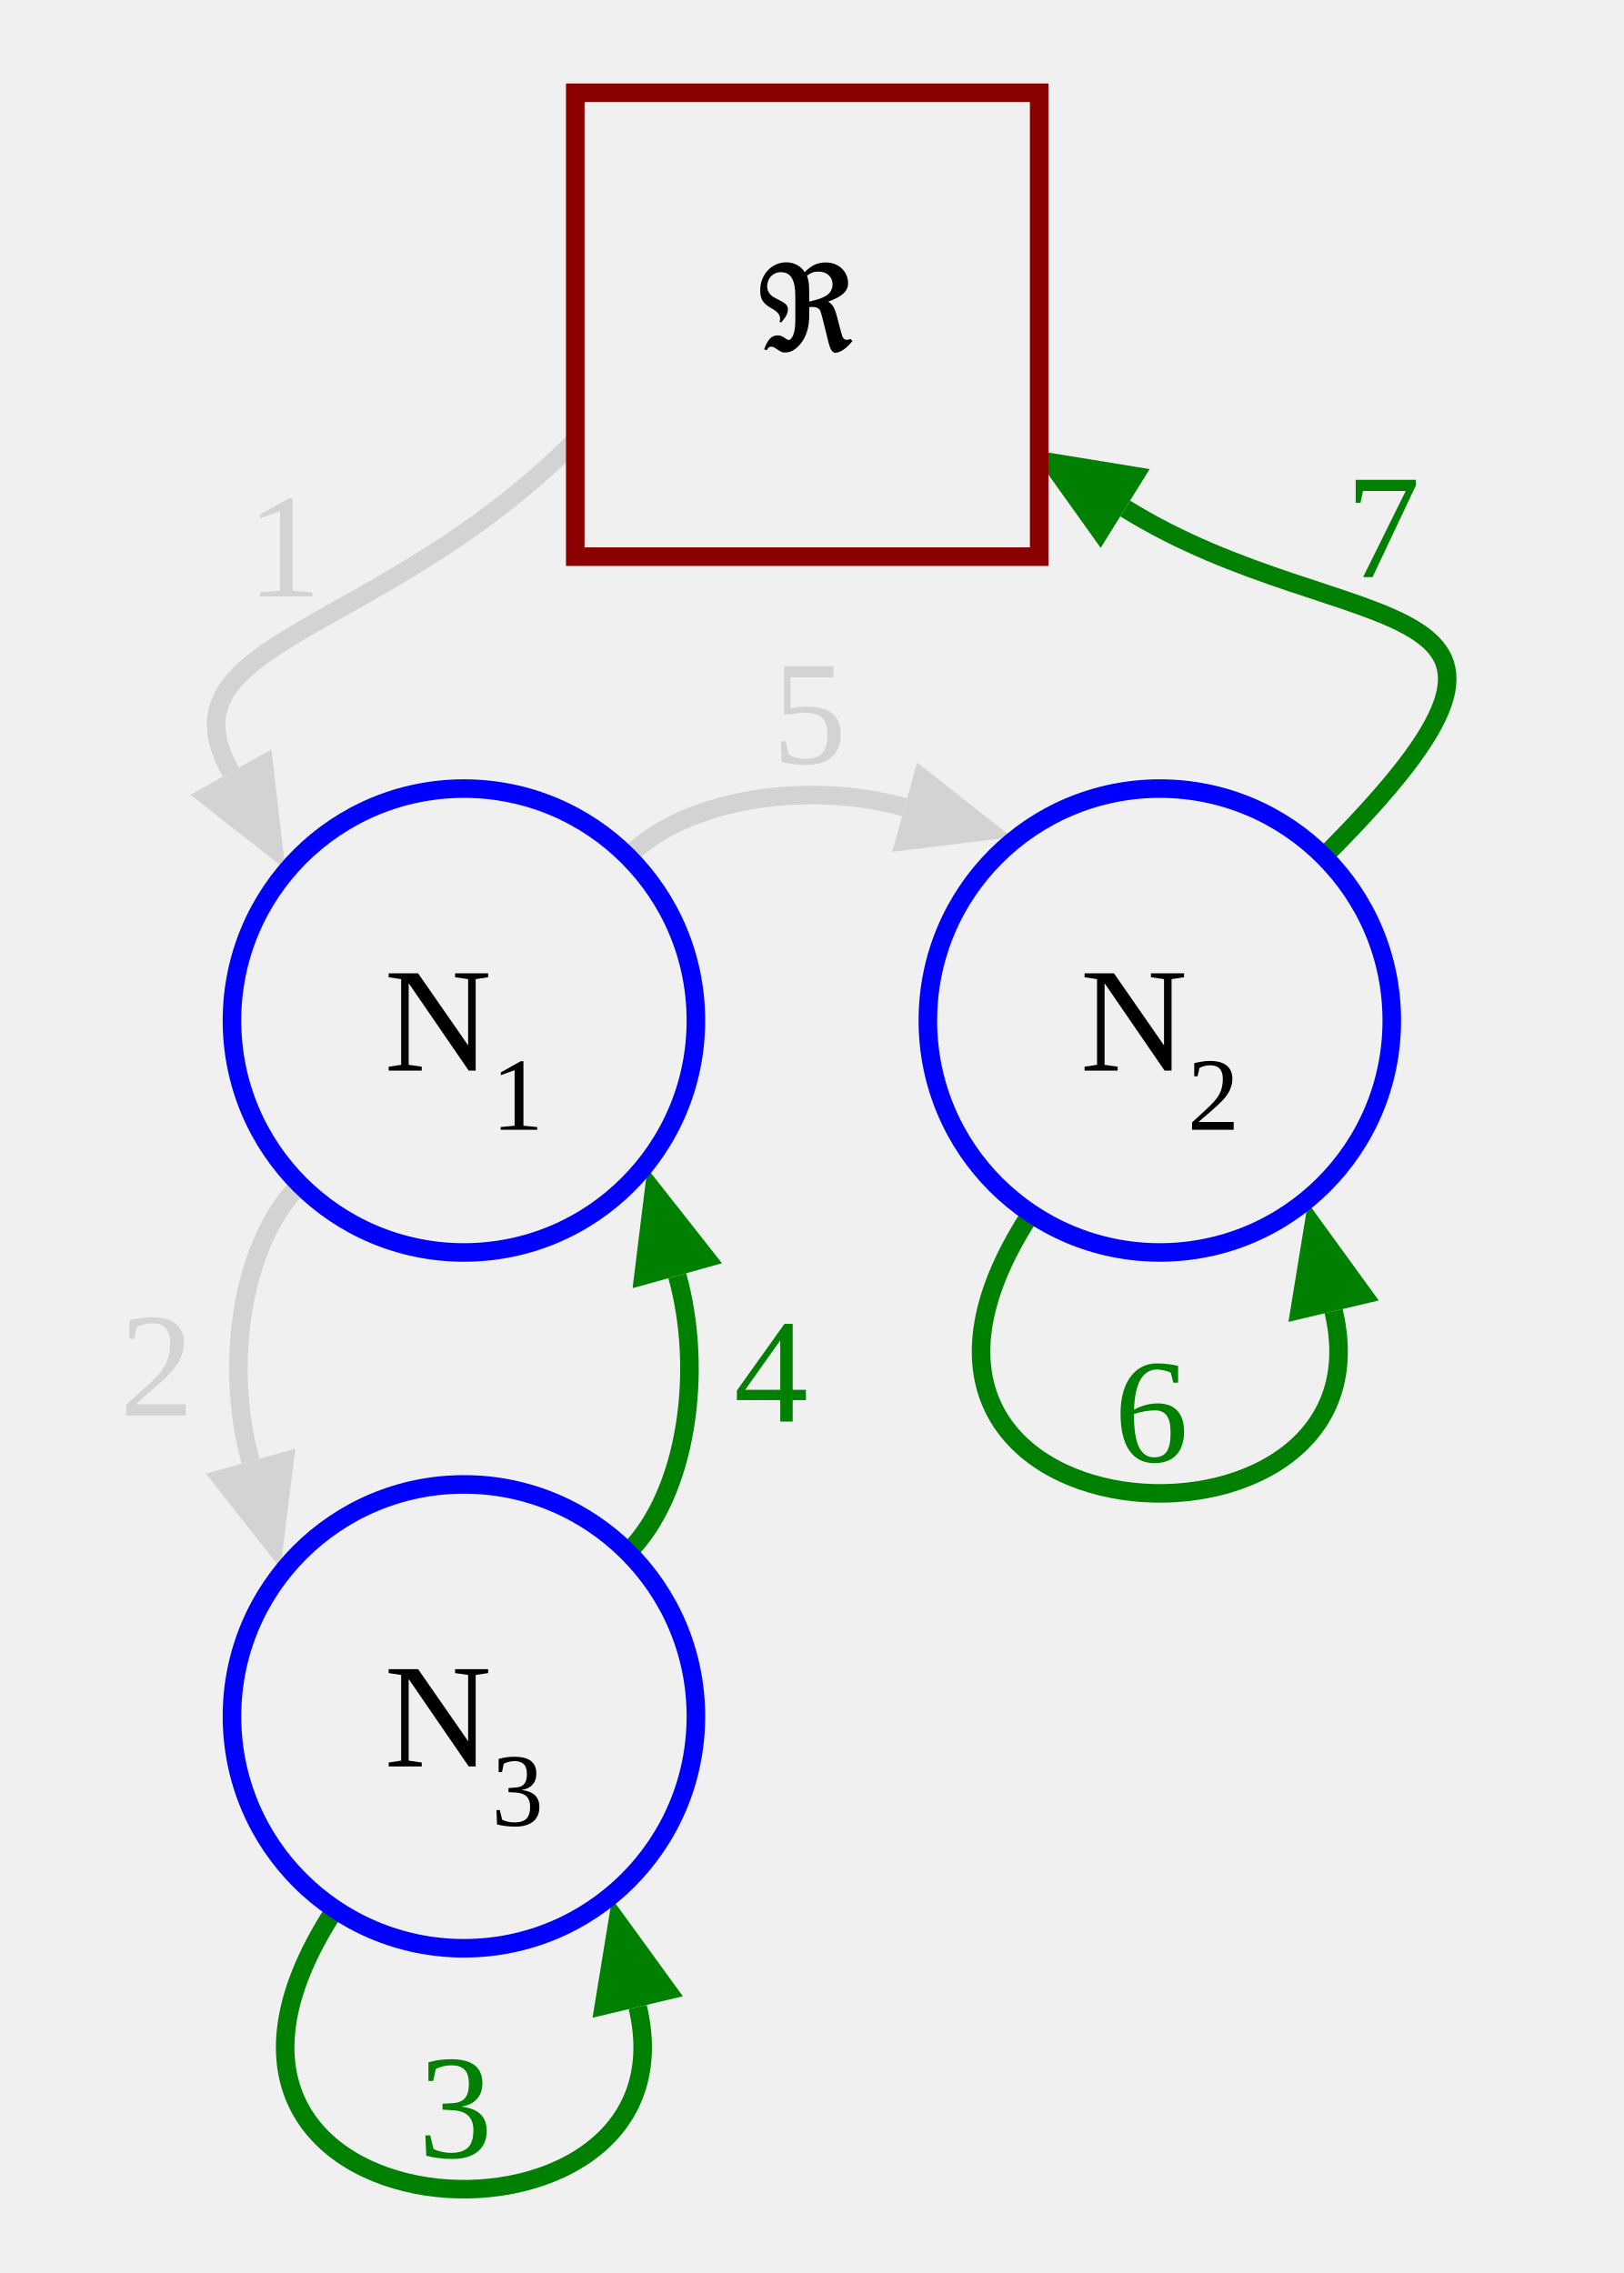
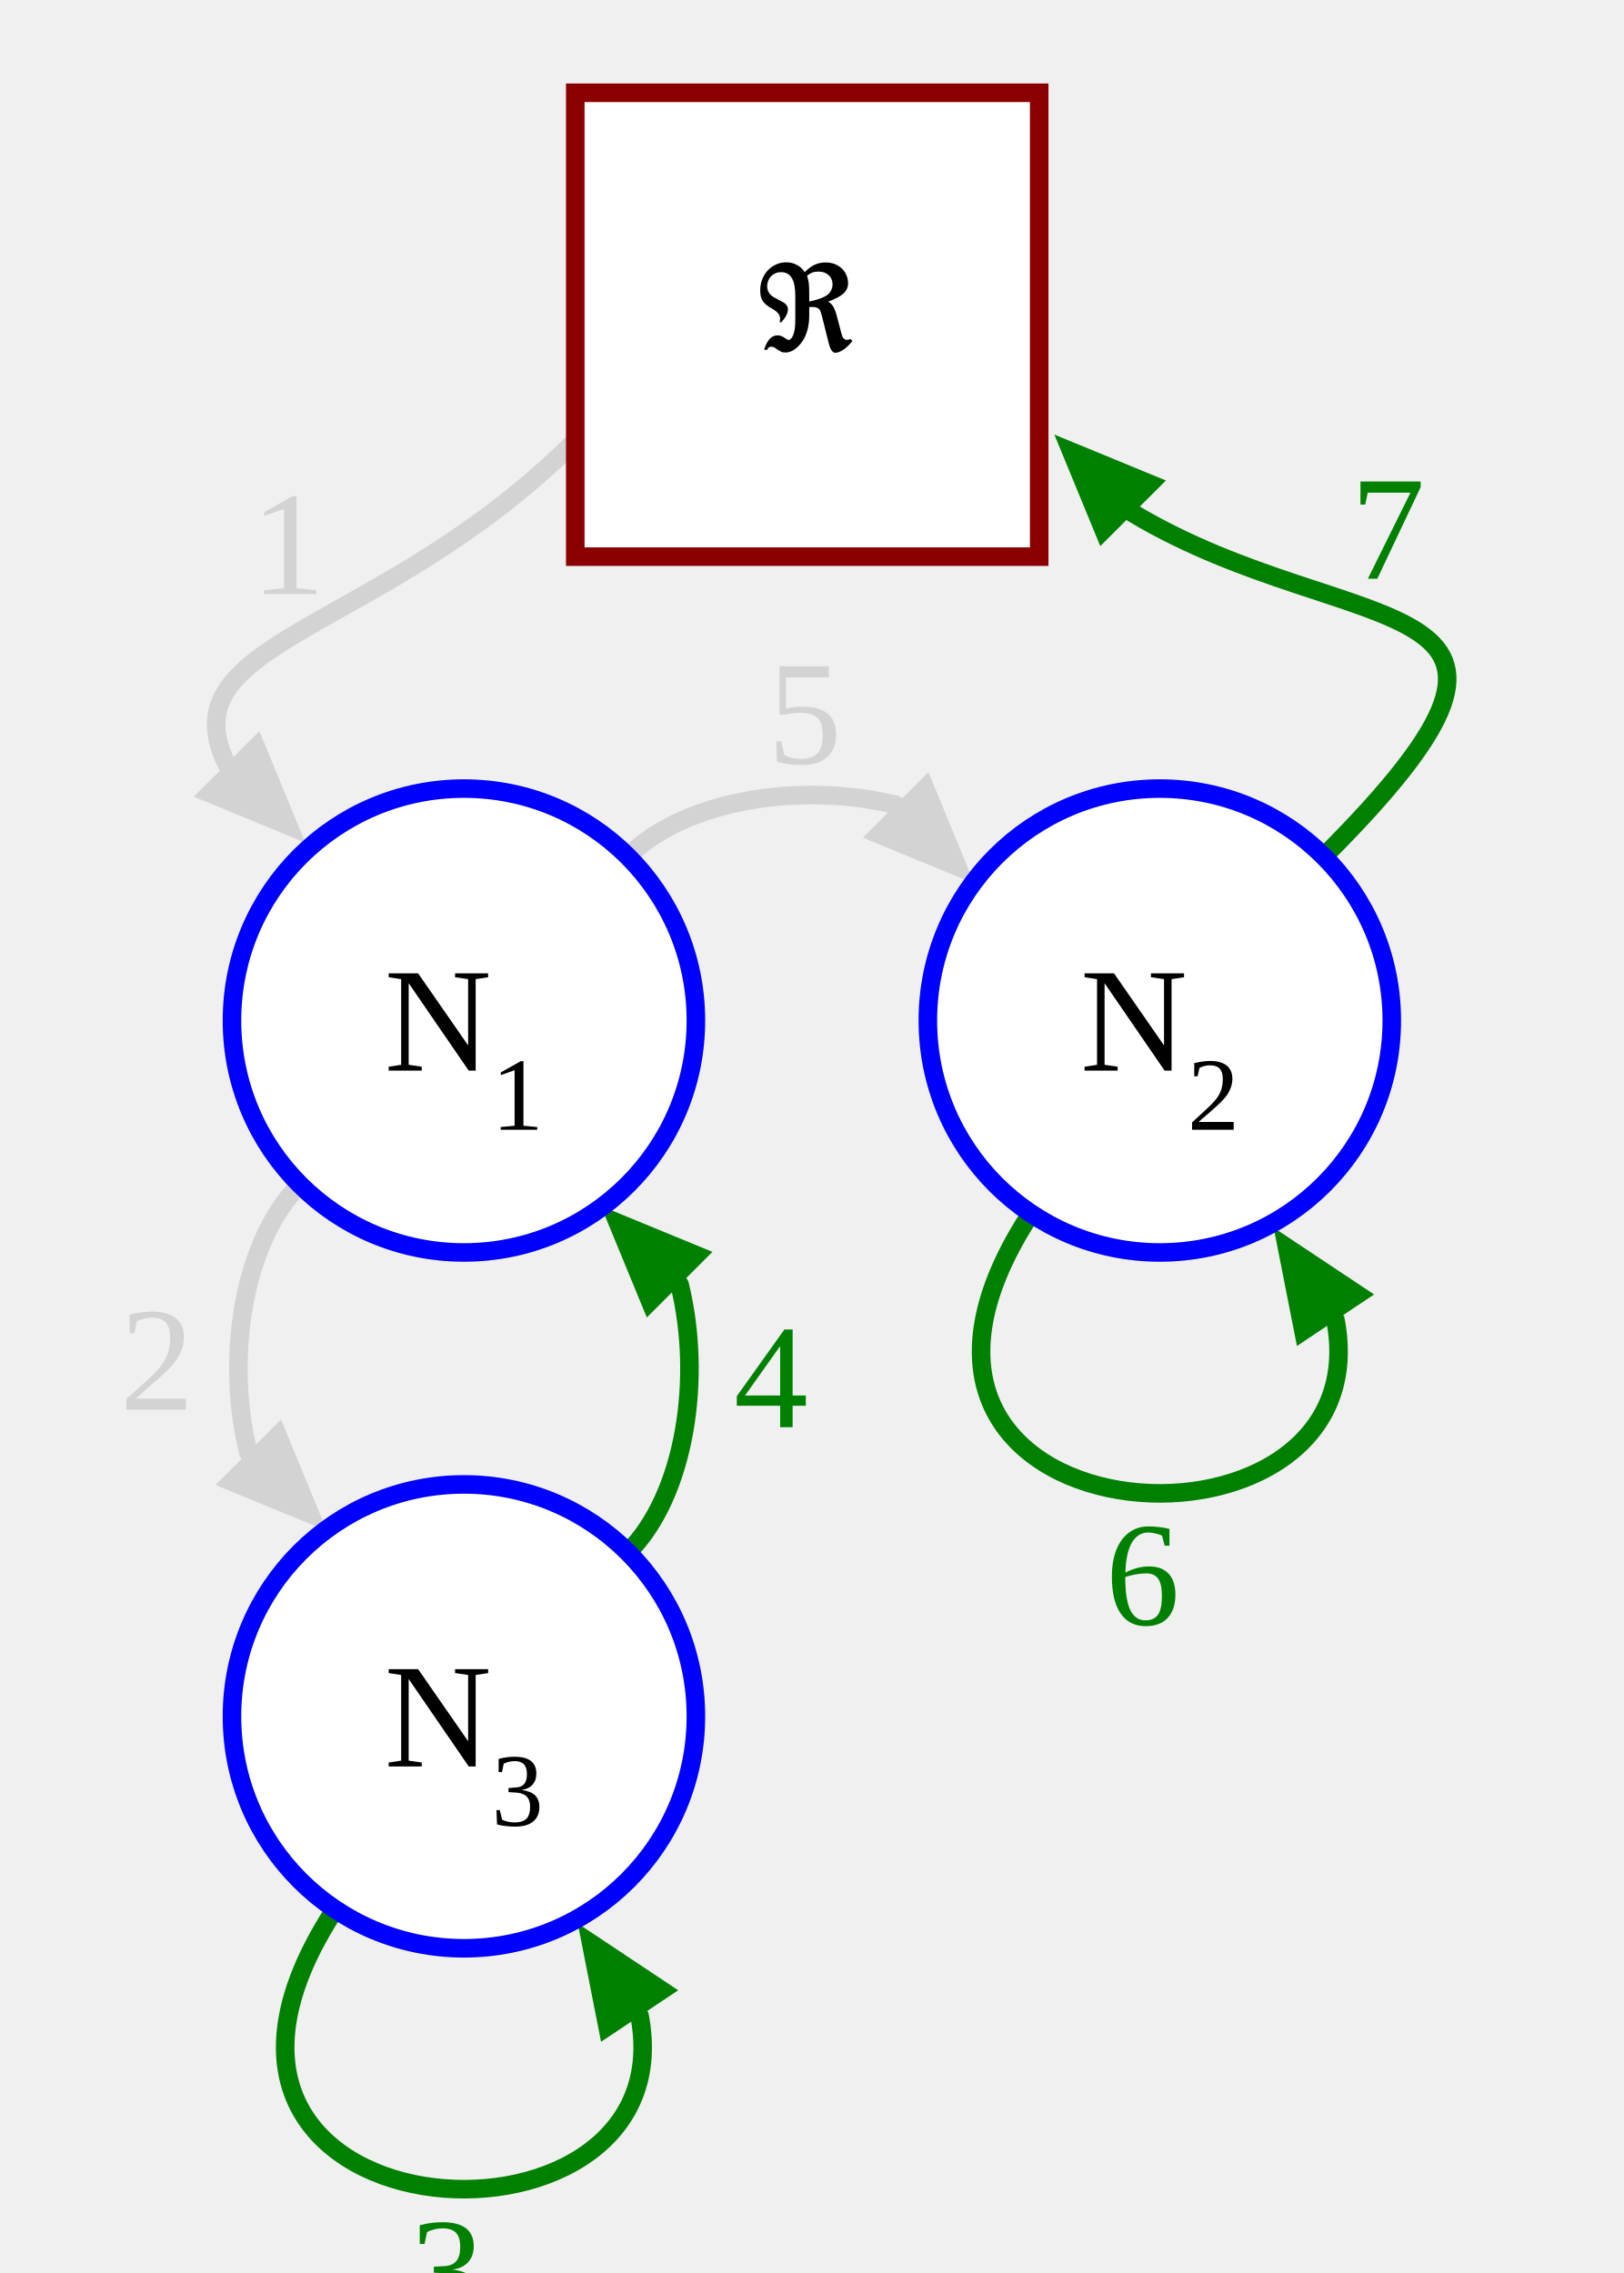
<svg xmlns="http://www.w3.org/2000/svg" width="175" height="245">
-   <path d="M 62 47.5 C40.755 68.745 16.859 68.924 24.885 83.223" fill="none" stroke="lightgrey" stroke-width="2" />
-   <polygon points="29.245 80.776, 30.758 93.688, 20.524 85.67" fill="lightgrey" stroke="none" />
-   <path d="M 32.322 127.678 C25.936 134.064 24.164 147.305 27.007 157.495" fill="none" stroke="lightgrey" stroke-width="2" />
-   <polygon points="31.823 156.152, 30.232 169.054, 22.191 158.839" fill="lightgrey" stroke="none" />
-   <path d="M 36.378 205.387 C11.838 242.114 75.711 245.76 68.728 216.327" fill="none" stroke="green" stroke-width="2" />
-   <polygon points="63.863 217.481, 65.958 204.651, 73.593 215.172" fill="green" stroke="none" />
-   <path d="M 67.678 167.322 C74.064 160.936 75.836 147.695 72.993 137.505" fill="none" stroke="green" stroke-width="2" />
-   <polygon points="68.177 138.848, 69.768 125.946, 77.809 136.161" fill="green" stroke="none" />
-   <path d="M 67.678 92.322 C74.064 85.936 87.305 84.164 97.495 87.007" fill="none" stroke="lightgrey" stroke-width="2" />
-   <polygon points="98.839 82.191, 109.054 90.232, 96.152 91.823" fill="lightgrey" stroke="none" />
-   <path d="M 111.378 130.387 C86.838 167.114 150.711 170.76 143.728 141.327" fill="none" stroke="green" stroke-width="2" />
-   <polygon points="138.863 142.481, 140.958 129.651, 148.593 140.172" fill="green" stroke="none" />
-   <path d="M 142.678 92.322 C172.947 62.053 145.35 69.778 121.265 54.807" fill="none" stroke="green" stroke-width="2" />
-   <polygon points="118.625 59.053, 111.074 48.472, 123.905 50.56" fill="green" stroke="none" />
-   <text font-size="16" text-anchor="middle" x="30.613" y="58.881" dominant-baseline="central" fill="lightgrey">
+   <path d="M 62 47.5 C41.203 68.297 17.865 68.907 24.419 82.338" fill="none" stroke="lightgrey" stroke-linecap="round" stroke-width="2" />
+   <polygon points="27.955 78.802, 32.905 90.823, 20.884 85.873" fill="lightgrey" stroke="none" />
+   <path d="M 32.322 127.678 C26.136 133.864 24.279 146.482 26.753 156.528" fill="none" stroke="lightgrey" stroke-linecap="round" stroke-width="2" />
+   <polygon points="30.289 152.993, 35.238 165.013, 23.217 160.064" fill="lightgrey" stroke="none" />
+   <path d="M 36.378 205.387 C12.113 241.703 74.292 245.674 68.936 217.302" fill="none" stroke="green" stroke-linecap="round" stroke-width="2" />
+   <polygon points="64.779 220.08, 62.269 207.325, 73.093 214.525" fill="green" stroke="none" />
+   <path d="M 67.678 167.322 C73.864 161.136 75.721 148.518 73.247 138.472" fill="none" stroke="green" stroke-linecap="round" stroke-width="2" />
+   <polygon points="69.711 142.007, 64.762 129.987, 76.783 134.936" fill="green" stroke="none" />
+   <path d="M 67.678 92.322 C73.864 86.136 86.482 84.279 96.528 86.753" fill="none" stroke="lightgrey" stroke-linecap="round" stroke-width="2" />
+   <polygon points="100.064 83.217, 105.013 95.238, 92.993 90.289" fill="lightgrey" stroke="none" />
+   <path d="M 111.378 130.387 C87.113 166.703 149.292 170.674 143.936 142.302" fill="none" stroke="green" stroke-linecap="round" stroke-width="2" />
+   <polygon points="139.779 145.08, 137.269 132.325, 148.093 139.525" fill="green" stroke="none" />
+   <path d="M 142.678 92.322 C172.59 62.41 145.993 69.601 122.119 55.328" fill="none" stroke="green" stroke-linecap="round" stroke-width="2" />
+   <polygon points="118.584 58.863, 113.634 46.842, 125.655 51.792" fill="green" stroke="none" />
+   <text font-size="16" text-anchor="middle" x="31.044" y="58.638" dominant-baseline="central" fill="lightgrey">
1<tspan dy="8" font-size=".7em" />
  </text>
-   <text font-size="16" text-anchor="middle" x="16.894" y="147.17" dominant-baseline="central" fill="lightgrey">
+   <text font-size="16" text-anchor="middle" x="16.902" y="146.564" dominant-baseline="central" fill="lightgrey">
2<tspan dy="8" font-size=".7em" />
  </text>
-   <text font-size="16" text-anchor="middle" x="49.083" y="227.153" dominant-baseline="central" fill="green">
+   <text font-size="16" text-anchor="middle" x="48.148" y="244.721" dominant-baseline="central" fill="green">
3<tspan dy="8" font-size=".7em" />
  </text>
-   <text font-size="16" text-anchor="middle" x="83.106" y="147.83" dominant-baseline="central" fill="green">
+   <text font-size="16" text-anchor="middle" x="83.098" y="148.436" dominant-baseline="central" fill="green">
4<tspan dy="8" font-size=".7em" />
  </text>
-   <text font-size="16" text-anchor="middle" x="87.229" y="76.894" dominant-baseline="central" fill="lightgrey">
+   <text font-size="16" text-anchor="middle" x="86.732" y="76.901" dominant-baseline="central" fill="lightgrey">
5<tspan dy="8" font-size=".7em" />
  </text>
-   <text font-size="16" text-anchor="middle" x="124.083" y="152.153" dominant-baseline="central" fill="green">
+   <text font-size="16" text-anchor="middle" x="123.148" y="169.721" dominant-baseline="central" fill="green">
6<tspan dy="8" font-size=".7em" />
  </text>
-   <text font-size="16" text-anchor="middle" x="149.051" y="56.805" dominant-baseline="central" fill="green">
+   <text font-size="16" text-anchor="middle" x="149.561" y="56.986" dominant-baseline="central" fill="green">
7<tspan dy="8" font-size=".7em" />
  </text>
-   <rect x="62" y="10" fill="none" width="50" height="50" stroke="darkred" stroke-width="2" />
-   <circle cx="50" r="25" stroke="blue" stroke-width="2" cy="110" fill="none" />
-   <circle cx="50" r="25" stroke="blue" stroke-width="2" cy="185" fill="none" />
-   <circle cx="125" r="25" stroke="blue" stroke-width="2" cy="110" fill="none" />
+   <rect x="62" y="10" fill="white" width="50" height="50" stroke="darkred" stroke-width="2" />
+   <circle cx="50" r="25" stroke="blue" stroke-width="2" cy="110" fill="white" />
+   <circle cx="50" r="25" stroke="blue" stroke-width="2" cy="185" fill="white" />
+   <circle cx="125" r="25" stroke="blue" stroke-width="2" cy="110" fill="white" />
  <text font-size="16" text-anchor="middle" x="87" y="35" dominant-baseline="central" fill="">
ℜ<tspan dy="8" font-size=".7em" />
  </text>
  <text font-size="16" text-anchor="middle" x="50" y="110" dominant-baseline="central" fill="">
N<tspan dy="8" font-size=".7em">1</tspan>
  </text>
  <text font-size="16" text-anchor="middle" x="50" y="185" dominant-baseline="central" fill="">
N<tspan dy="8" font-size=".7em">3</tspan>
  </text>
  <text font-size="16" text-anchor="middle" x="125" y="110" dominant-baseline="central" fill="">
N<tspan dy="8" font-size=".7em">2</tspan>
  </text>
</svg>
